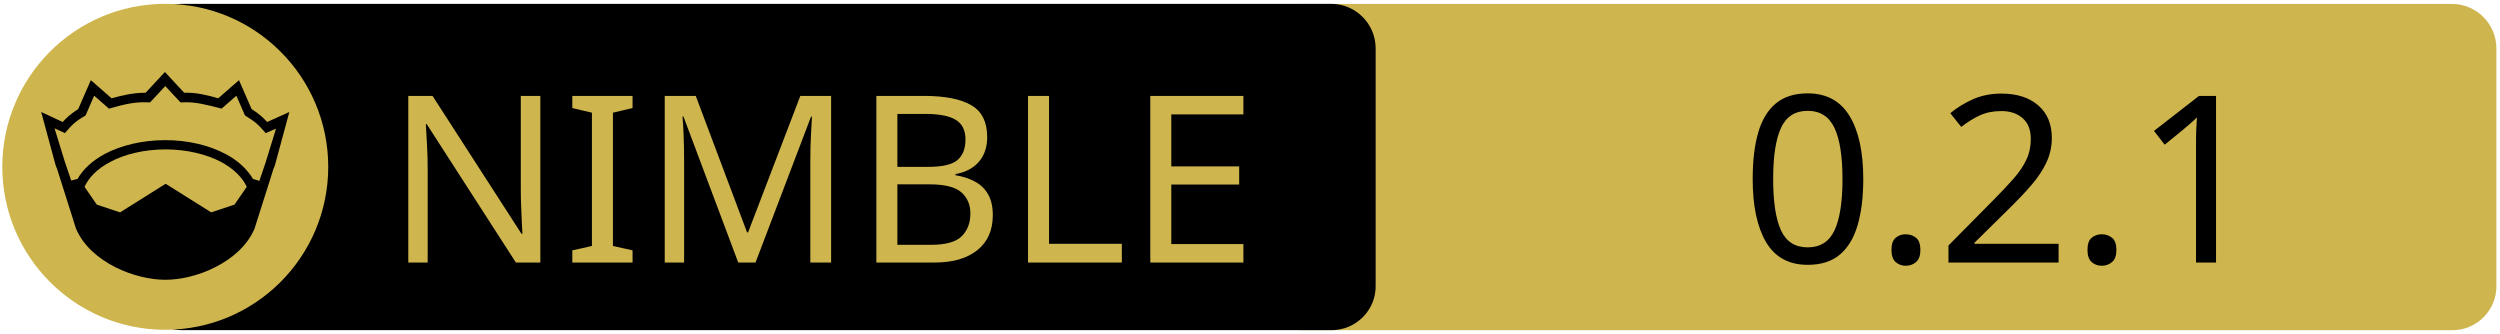
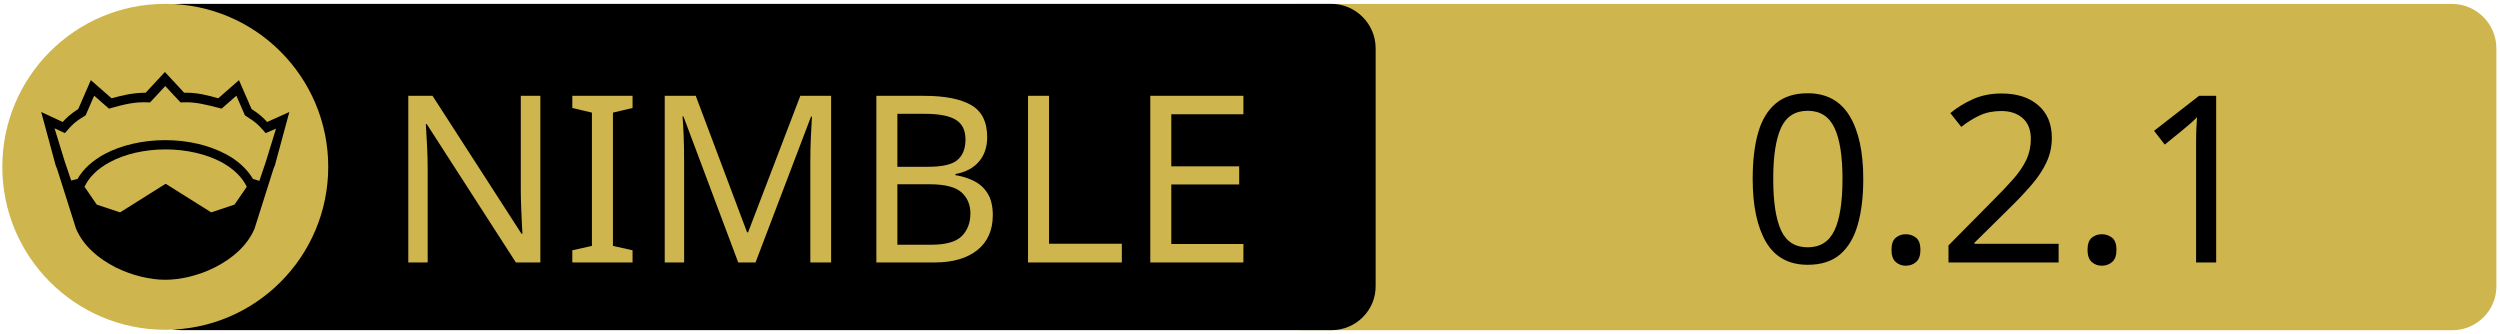
<svg xmlns="http://www.w3.org/2000/svg" xmlns:xlink="http://www.w3.org/1999/xlink" width="675" height="90" xml:space="preserve" version="1.1">
  <a xlink:href="https://github.com/FedericoCeratto/nim-seccomp">
    <g>
      <path fill="#CEB54D" id="svg_15" d="m662.123,89.159l-310.5,0c-6.6,0 -12,-5.4 -12,-12l0,-64.1c0,-6.6 5.4,-12 12,-12l310.4,0c6.6,0 12,5.4 12,12l0,64.1c0.1,6.6 -5.3,12 -11.9,12z" />
      <path id="svg_1" d="m359.524,89.139l-310.5,0c-6.6,0 -12,-5.4 -12,-12l0,-64.1c0,-6.6 5.4,-12 12,-12l310.4,0c6.6,0 12,5.4 12,12l0,64.1c0.1,6.6 -5.3,12 -11.9,12z" />
      <rect id="svg_2" fill="none" height="45.9" width="315.3" class="st0" y="24.539" x="60.224" />
      <circle id="svg_4" fill="#CEB54D" r="44" cy="45.039" cx="44.624" class="st1" />
      <g id="XMLID_4_">
        <path id="svg_5" d="m78.124,30.239l-3.9,14.4l-0.4,1l-5.1,16.1c0,0 0,0 0,0c-2,4.7 -6.1,8.1 -10.6,10.4c-4.5,2.3 -9.5,3.4 -13.5,3.4c-4,0 -8.9,-1.1 -13.5,-3.4c-4.5,-2.3 -8.6,-5.7 -10.6,-10.4c0,0 0,0 0,0l-5.1,-16.1l-0.4,-1l-3.9,-14.4l5.8,2.7c0.9,-1 2,-2.1 4.2,-3.5l3.4,-7.8l5.6,4.9c2.9,-0.8 5.8,-1.5 9.2,-1.5l5.2,-5.6l5.2,5.6c3.4,-0.1 6.4,0.7 9.2,1.5l5.6,-4.9l3.4,7.8c2.2,1.4 3.3,2.5 4.2,3.5l6,-2.7z" />
        <g id="XMLID_6_">
          <g id="svg_6">
            <path id="svg_7" fill="#CEB54D" d="m66.624,50.439l-3.3,4.8l-6.3,2.1l-12.1,-7.6c-0.1,-0.1 -0.3,-0.1 -0.4,0l-12.1,7.6l-6.3,-2.1l-3.3,-4.8c1.2,-2.6 3.5,-4.9 6.9,-6.7c3.9,-2.1 9.2,-3.4 15,-3.4c5.7,0 11,1.3 15,3.4c3.3,1.8 5.7,4.1 6.9,6.7z" class="st1" />
          </g>
          <g id="svg_8" />
        </g>
        <g id="XMLID_5_">
          <g id="svg_9">
            <path id="svg_10" fill="#CEB54D" d="m74.524,34.739l-2.8,9.1l-1.7,5l-1.6,-0.5c0,0 -0.1,0 -0.1,0c-1.6,-2.7 -4.2,-5.1 -7.5,-6.8c-4.4,-2.3 -10,-3.7 -16.2,-3.7c-6.2,0 -11.9,1.4 -16.3,3.7c-3.3,1.8 -5.9,4.1 -7.4,6.8c0,0 -0.1,0 -0.1,0l-1.6,0.4l-1.7,-5l-2.8,-9.1l2.8,1.3l0.6,-0.7c1.2,-1.3 1.8,-2.2 4.7,-3.9l0.3,-0.2l2.3,-5.3l4,3.5l0.7,-0.2c3.2,-0.9 6.3,-1.7 9.8,-1.5l0.6,0l4.1,-4.4l4.1,4.4l0.6,0c3.5,-0.2 6.5,0.7 9.8,1.5l0.7,0.2l4,-3.5l2.3,5.3l0.3,0.2c2.9,1.8 3.5,2.6 4.7,3.9l0.6,0.7l2.8,-1.2z" class="st1" />
          </g>
          <g id="svg_11" />
        </g>
      </g>
-       <text x="-442" y="-350" id="svg_16" font-size="63px" font-family="'PT Sans Caption'" fill="#CEB54D" class="st1 st2 st3" transform="matrix(1 0 0 1 546.13 420.879)">NIMBLE</text>
-       <text x="-76.0" y="-350" id="svg_17" font-size="63px" font-family="'PT Sans Caption'" fill="#000000" class="st1 st2 st3" transform="matrix(1 0 0 1 546.13 420.879)">0.2.1</text>
+       <text x="-442" y="-350.021" id="svg_16" font-size="63px" font-family="'PT Sans Caption'" fill="#CEB54D" class="st1 st2 st3" transform="matrix(1 0 0 1 546.13 420.879)">NIMBLE</text>
+       <text x="-76.0" y="-350.012" id="svg_17" font-size="63.012px" font-family="'PT Sans Caption'" fill="#000000" class="st1 st2 st3" transform="matrix(1 0 0 1 546.13 420.879)">0.2.1</text>
    </g>
  </a>
</svg>
